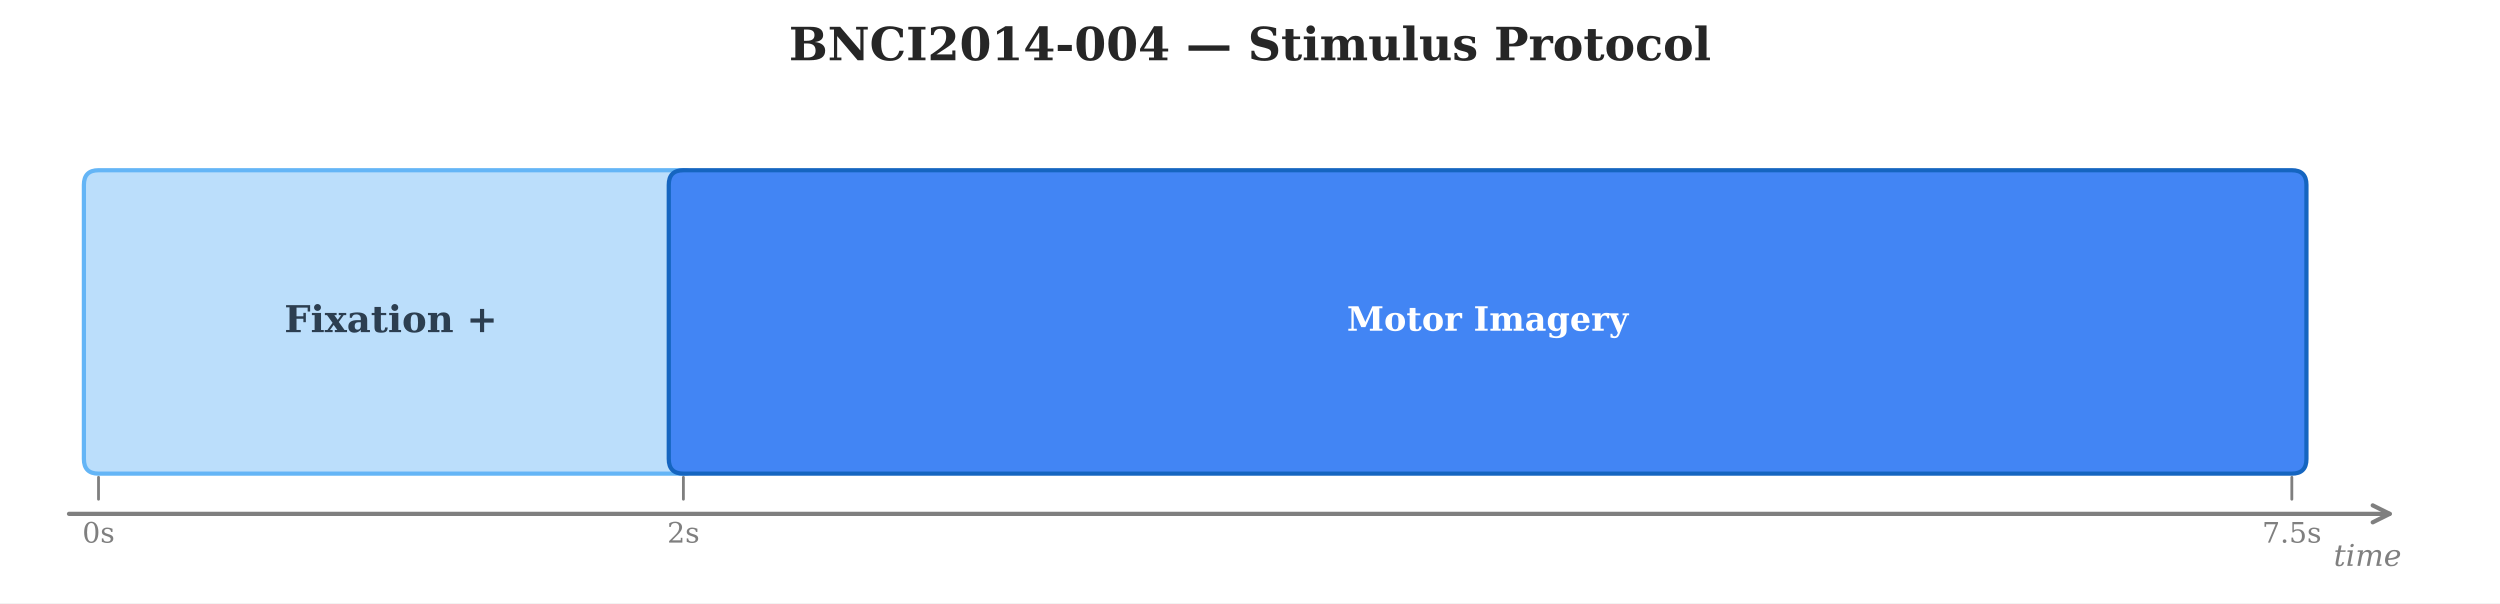
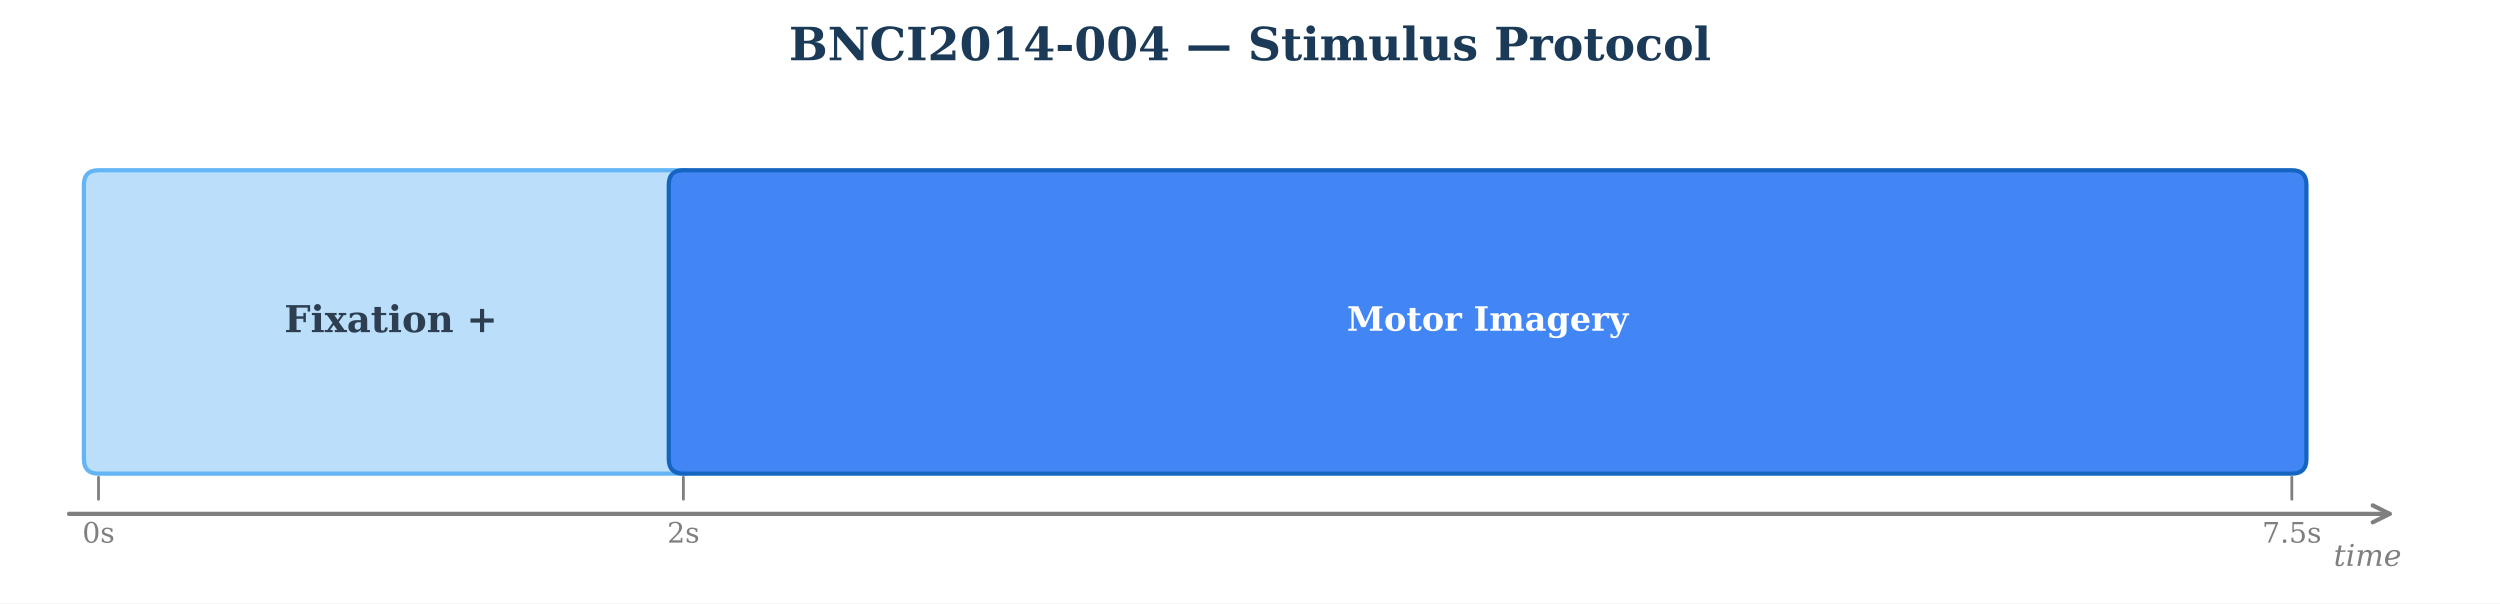
<svg xmlns="http://www.w3.org/2000/svg" xmlns:xlink="http://www.w3.org/1999/xlink" width="708.48pt" height="170.95pt" viewBox="0 0 708.48 170.95" version="1.1">
  <defs>
    <style type="text/css">*{stroke-linejoin: round; stroke-linecap: butt}</style>
  </defs>
  <g id="figure_1">
    <g id="patch_1">
      <path d="M 0 170.95  L 708.48 170.95  L 708.48 0  L 0 0  z " style="fill: #ffffff" />
    </g>
    <g id="axes_1">
      <g id="patch_2">
-         <path d="M 27.919 134.226  L 193.669 134.226  Q 197.813 134.226 197.813 130.082  L 197.813 52.387  Q 197.813 48.243 193.669 48.243  L 27.919 48.243  Q 23.775 48.243 23.775 52.387  L 23.775 130.082  Q 23.775 134.226 27.919 134.226  z " clip-path="url(#pe26ab5d85b)" style="fill: #bbdefb; stroke: #64b5f6; stroke-width: 1.2" />
+         <path d="M 27.919 134.226  L 193.669 134.226  Q 197.813 134.226 197.813 130.082  L 197.813 52.387  Q 197.813 48.243 193.669 48.243  L 27.919 48.243  Q 23.775 48.243 23.775 52.387  L 23.775 130.082  Q 23.775 134.226 27.919 134.226  z " clip-path="url(#pf54afd7438)" style="fill: #bbdefb; stroke: #64b5f6; stroke-width: 1.2" />
      </g>
      <g id="patch_3">
-         <path d="M 193.669 134.226  L 649.483 134.226  Q 653.627 134.226 653.627 130.082  L 653.627 52.387  Q 653.627 48.243 649.483 48.243  L 193.669 48.243  Q 189.525 48.243 189.525 52.387  L 189.525 130.082  Q 189.525 134.226 193.669 134.226  z " clip-path="url(#pe26ab5d85b)" style="fill: #4285f4; stroke: #1565c0; stroke-width: 1.2" />
+         <path d="M 193.669 134.226  L 649.483 134.226  Q 653.627 134.226 653.627 130.082  L 653.627 52.387  Q 653.627 48.243 649.483 48.243  L 193.669 48.243  Q 189.525 48.243 189.525 52.387  L 189.525 130.082  Q 189.525 134.226 193.669 134.226  z " clip-path="url(#pf54afd7438)" style="fill: #4285f4; stroke: #1565c0; stroke-width: 1.2" />
      </g>
      <g id="line2d_1">
-         <path d="M 27.919 135.262  L 27.919 141.477  " clip-path="url(#pe26ab5d85b)" style="fill: none; stroke: #7f7f7f; stroke-width: 0.8; stroke-linecap: round" />
+         <path d="M 27.919 135.262  L 27.919 141.477  " clip-path="url(#pf54afd7438)" style="fill: none; stroke: #7f7f7f; stroke-width: 0.8; stroke-linecap: round" />
      </g>
      <g id="line2d_2">
-         <path d="M 193.669 135.262  L 193.669 141.477  " clip-path="url(#pe26ab5d85b)" style="fill: none; stroke: #7f7f7f; stroke-width: 0.8; stroke-linecap: round" />
+         <path d="M 193.669 135.262  L 193.669 141.477  " clip-path="url(#pf54afd7438)" style="fill: none; stroke: #7f7f7f; stroke-width: 0.8; stroke-linecap: round" />
      </g>
      <g id="line2d_3">
-         <path d="M 649.483 135.262  L 649.483 141.477  " clip-path="url(#pe26ab5d85b)" style="fill: none; stroke: #7f7f7f; stroke-width: 0.8; stroke-linecap: round" />
+         <path d="M 649.483 135.262  L 649.483 141.477  " clip-path="url(#pf54afd7438)" style="fill: none; stroke: #7f7f7f; stroke-width: 0.8; stroke-linecap: round" />
      </g>
      <g id="text_1">
-         <g clip-path="url(#pe26ab5d85b)">
+         <g clip-path="url(#pf54afd7438)">
          <g style="fill: #2c3e50" transform="translate(80.57536 94.13173) scale(0.105 -0.105)">
            <defs>
              <path id="DejaVuSerif-Bold-46" d="M 300 0  L 300 378  L 897 378  L 897 4288  L 300 4288  L 300 4666  L 4459 4666  L 4459 3566  L 4031 3566  L 4031 4238  L 2106 4238  L 2106 2741  L 3291 2741  L 3291 3334  L 3719 3334  L 3719 1722  L 3291 1722  L 3291 2316  L 2106 2316  L 2106 378  L 2841 378  L 2841 0  L 300 0  z " transform="scale(0.015625)" />
              <path id="DejaVuSerif-Bold-69" d="M 588 4263  Q 588 4516 763 4689  Q 938 4863 1191 4863  Q 1438 4863 1611 4689  Q 1784 4516 1784 4263  Q 1784 4016 1611 3842  Q 1438 3669 1191 3669  Q 938 3669 763 3841  Q 588 4013 588 4263  z M 1797 378  L 2272 378  L 2272 0  L 219 0  L 219 378  L 691 378  L 691 2944  L 219 2944  L 219 3322  L 1797 3322  L 1797 378  z " transform="scale(0.015625)" />
              <path id="DejaVuSerif-Bold-78" d="M 2247 2119  L 2834 2944  L 2425 2944  L 2425 3322  L 3719 3322  L 3719 2944  L 3278 2944  L 2431 1759  L 3419 378  L 3859 378  L 3859 0  L 1747 0  L 1747 378  L 2175 378  L 1550 1253  L 922 378  L 1369 378  L 1369 0  L 0 0  L 0 378  L 475 378  L 1356 1619  L 403 2944  L 31 2944  L 31 3322  L 2059 3322  L 2059 2944  L 1656 2944  L 2247 2119  z " transform="scale(0.015625)" />
              <path id="DejaVuSerif-Bold-61" d="M 3525 2041  L 3525 378  L 4000 378  L 4000 0  L 2419 0  L 2419 422  Q 2200 159 1931 34  Q 1663 -91 1319 -91  Q 809 -91 536 182  Q 263 456 263 966  Q 263 1525 655 1803  Q 1047 2081 1838 2081  L 2419 2081  L 2419 2278  Q 2419 2681 2228 2873  Q 2038 3066 1638 3066  Q 1306 3066 1126 2930  Q 947 2794 872 2484  L 519 2484  L 519 3200  Q 816 3306 1134 3359  Q 1453 3413 1806 3413  Q 2697 3413 3111 3081  Q 3525 2750 3525 2041  z M 2419 1044  L 2419 1709  L 2003 1709  Q 1694 1709 1528 1540  Q 1363 1372 1363 1056  Q 1363 741 1483 584  Q 1603 428 1850 428  Q 2106 428 2262 597  Q 2419 766 2419 1044  z " transform="scale(0.015625)" />
              <path id="DejaVuSerif-Bold-74" d="M 634 2944  L 153 2944  L 153 3322  L 634 3322  L 634 4353  L 1741 4353  L 1741 3322  L 2663 3322  L 2663 2944  L 1741 2944  L 1741 909  Q 1741 475 1809 369  Q 1878 263 2059 263  Q 2259 263 2356 397  Q 2453 531 2459 813  L 2925 813  Q 2897 313 2651 111  Q 2406 -91 1806 -91  Q 1122 -91 878 123  Q 634 338 634 909  L 634 2944  z " transform="scale(0.015625)" />
              <path id="DejaVuSerif-Bold-6f" d="M 2138 263  Q 2488 263 2630 563  Q 2772 863 2772 1663  Q 2772 2463 2631 2761  Q 2491 3059 2138 3059  Q 1784 3059 1640 2757  Q 1497 2456 1497 1663  Q 1497 869 1640 566  Q 1784 263 2138 263  z M 2138 -91  Q 1259 -91 761 376  Q 263 844 263 1663  Q 263 2484 761 2948  Q 1259 3413 2138 3413  Q 3019 3413 3516 2948  Q 4013 2484 4013 1663  Q 4013 844 3514 376  Q 3016 -91 2138 -91  z " transform="scale(0.015625)" />
              <path id="DejaVuSerif-Bold-6e" d="M 219 0  L 219 378  L 691 378  L 691 2944  L 219 2944  L 219 3322  L 1797 3322  L 1797 2853  Q 1997 3150 2253 3281  Q 2509 3413 2900 3413  Q 3459 3413 3745 3083  Q 4031 2753 4031 2113  L 4031 378  L 4506 378  L 4506 0  L 2522 0  L 2522 378  L 2925 378  L 2925 2144  Q 2925 2566 2817 2730  Q 2709 2894 2444 2894  Q 2109 2894 1953 2648  Q 1797 2403 1797 1869  L 1797 378  L 2203 378  L 2203 0  L 219 0  z " transform="scale(0.015625)" />
              <path id="DejaVuSerif-Bold-20" transform="scale(0.015625)" />
              <path id="DejaVuSerif-Bold-2b" d="M 3041 4013  L 3041 2369  L 4684 2369  L 4684 1650  L 3041 1650  L 3041 6  L 2322 6  L 2322 1650  L 678 1650  L 678 2369  L 2322 2369  L 2322 4013  L 3041 4013  z " transform="scale(0.015625)" />
            </defs>
            <use xlink:href="#DejaVuSerif-Bold-46" />
            <use xlink:href="#DejaVuSerif-Bold-69" transform="translate(70.99609 0)" />
            <use xlink:href="#DejaVuSerif-Bold-78" transform="translate(108.9844 0)" />
            <use xlink:href="#DejaVuSerif-Bold-61" transform="translate(168.6035 0)" />
            <use xlink:href="#DejaVuSerif-Bold-74" transform="translate(233.3984 0)" />
            <use xlink:href="#DejaVuSerif-Bold-69" transform="translate(279.5898 0)" />
            <use xlink:href="#DejaVuSerif-Bold-6f" transform="translate(317.5781 0)" />
            <use xlink:href="#DejaVuSerif-Bold-6e" transform="translate(384.2773 0)" />
            <use xlink:href="#DejaVuSerif-Bold-20" transform="translate(456.9824 0)" />
            <use xlink:href="#DejaVuSerif-Bold-2b" transform="translate(491.7969 0)" />
          </g>
        </g>
      </g>
      <g id="text_2">
-         <g clip-path="url(#pe26ab5d85b)">
+         <g clip-path="url(#pf54afd7438)">
          <g style="fill: #ffffff" transform="translate(381.6991 93.72071) scale(0.095 -0.095)">
            <defs>
              <path id="DejaVuSerif-Bold-4d" d="M 269 0  L 269 378  L 863 378  L 863 4288  L 269 4288  L 269 4666  L 2194 4666  L 3525 1672  L 4863 4666  L 6784 4666  L 6784 4288  L 6188 4288  L 6188 378  L 6784 378  L 6784 0  L 4384 0  L 4384 378  L 4978 378  L 4978 3938  L 3531 684  L 2741 684  L 1300 3938  L 1300 378  L 1894 378  L 1894 0  L 269 0  z " transform="scale(0.015625)" />
              <path id="DejaVuSerif-Bold-72" d="M 3438 3359  L 3438 2369  L 3084 2369  Q 3066 2634 2941 2764  Q 2816 2894 2578 2894  Q 2216 2894 2006 2575  Q 1797 2256 1797 1691  L 1797 378  L 2400 378  L 2400 0  L 219 0  L 219 378  L 691 378  L 691 2944  L 184 2944  L 184 3322  L 1797 3322  L 1797 2731  Q 1959 3078 2226 3245  Q 2494 3413 2881 3413  Q 2978 3413 3117 3398  Q 3256 3384 3438 3359  z " transform="scale(0.015625)" />
              <path id="DejaVuSerif-Bold-49" d="M 300 0  L 300 378  L 897 378  L 897 4288  L 300 4288  L 300 4666  L 2700 4666  L 2700 4288  L 2100 4288  L 2100 378  L 2700 378  L 2700 0  L 300 0  z " transform="scale(0.015625)" />
              <path id="DejaVuSerif-Bold-6d" d="M 3884 2778  Q 4116 3109 4384 3261  Q 4653 3413 5013 3413  Q 5584 3413 5867 3089  Q 6150 2766 6150 2113  L 6150 378  L 6625 378  L 6625 0  L 4647 0  L 4647 378  L 5044 378  L 5044 1947  Q 5044 2569 4948 2731  Q 4853 2894 4594 2894  Q 4300 2894 4137 2667  Q 3975 2441 3975 2022  L 3975 378  L 4372 378  L 4372 0  L 2472 0  L 2472 378  L 2869 378  L 2869 1947  Q 2869 2569 2772 2731  Q 2675 2894 2419 2894  Q 2122 2894 1959 2667  Q 1797 2441 1797 2022  L 1797 378  L 2194 378  L 2194 0  L 219 0  L 219 378  L 691 378  L 691 2944  L 219 2944  L 219 3322  L 1797 3322  L 1797 2853  Q 1991 3144 2241 3278  Q 2491 3413 2834 3413  Q 3241 3413 3494 3258  Q 3747 3103 3884 2778  z " transform="scale(0.015625)" />
              <path id="DejaVuSerif-Bold-67" d="M 3853 2944  L 3853 44  Q 3853 -656 3354 -1039  Q 2856 -1422 1947 -1422  Q 1616 -1422 1275 -1370  Q 934 -1319 575 -1216  L 575 -422  L 928 -422  Q 975 -750 1192 -909  Q 1409 -1069 1813 -1069  Q 2325 -1069 2536 -823  Q 2747 -578 2747 44  L 2747 422  Q 2606 163 2367 36  Q 2128 -91 1778 -91  Q 1072 -91 667 378  Q 263 847 263 1663  Q 263 2481 667 2947  Q 1072 3413 1778 3413  Q 2128 3413 2367 3286  Q 2606 3159 2747 2900  L 2747 3322  L 4325 3322  L 4325 2944  L 3853 2944  z M 2747 1825  Q 2747 2406 2597 2665  Q 2447 2925 2119 2925  Q 1775 2925 1636 2651  Q 1497 2378 1497 1663  Q 1497 947 1637 672  Q 1778 397 2119 397  Q 2447 397 2597 656  Q 2747 916 2747 1497  L 2747 1825  z " transform="scale(0.015625)" />
              <path id="DejaVuSerif-Bold-65" d="M 2566 1875  Q 2566 2531 2444 2795  Q 2322 3059 2028 3059  Q 1744 3059 1620 2800  Q 1497 2541 1497 1931  L 1497 1875  L 2566 1875  z M 3781 1503  L 1497 1503  L 1497 1478  Q 1497 834 1690 548  Q 1884 263 2316 263  Q 2675 263 2897 453  Q 3119 644 3181 1006  L 3700 1006  Q 3566 441 3166 175  Q 2766 -91 2047 -91  Q 1184 -91 723 364  Q 263 819 263 1663  Q 263 2488 734 2950  Q 1206 3413 2047 3413  Q 2872 3413 3312 2927  Q 3753 2441 3781 1503  z " transform="scale(0.015625)" />
              <path id="DejaVuSerif-Bold-79" d="M 1997 -750  Q 1847 -1116 1634 -1269  Q 1422 -1422 1063 -1422  Q 909 -1422 721 -1387  Q 534 -1353 313 -1288  L 313 -594  L 666 -597  Q 675 -838 779 -953  Q 884 -1069 1094 -1069  Q 1297 -1069 1422 -958  Q 1547 -847 1672 -538  L 1722 -422  L 275 2944  L -84 2944  L -84 3322  L 1831 3322  L 1831 2944  L 1434 2944  L 2278 978  L 3066 2944  L 2625 2944  L 2625 3322  L 3872 3322  L 3872 2944  L 3469 2944  L 1997 -750  z " transform="scale(0.015625)" />
            </defs>
            <use xlink:href="#DejaVuSerif-Bold-4d" />
            <use xlink:href="#DejaVuSerif-Bold-6f" transform="translate(110.6934 0)" />
            <use xlink:href="#DejaVuSerif-Bold-74" transform="translate(177.3926 0)" />
            <use xlink:href="#DejaVuSerif-Bold-6f" transform="translate(223.584 0)" />
            <use xlink:href="#DejaVuSerif-Bold-72" transform="translate(290.2832 0)" />
            <use xlink:href="#DejaVuSerif-Bold-20" transform="translate(342.9688 0)" />
            <use xlink:href="#DejaVuSerif-Bold-49" transform="translate(377.7832 0)" />
            <use xlink:href="#DejaVuSerif-Bold-6d" transform="translate(424.5605 0)" />
            <use xlink:href="#DejaVuSerif-Bold-61" transform="translate(530.3711 0)" />
            <use xlink:href="#DejaVuSerif-Bold-67" transform="translate(595.166 0)" />
            <use xlink:href="#DejaVuSerif-Bold-65" transform="translate(665.0879 0)" />
            <use xlink:href="#DejaVuSerif-Bold-72" transform="translate(728.7109 0)" />
            <use xlink:href="#DejaVuSerif-Bold-79" transform="translate(781.3965 0)" />
          </g>
        </g>
      </g>
      <g id="text_3">
        <g style="fill: #7f7f7f" transform="translate(23.32131 153.7719) scale(0.08 -0.08)">
          <defs>
            <path id="DejaVuSerif-30" d="M 2034 219  Q 2513 219 2750 744  Q 2988 1269 2988 2328  Q 2988 3391 2750 3916  Q 2513 4441 2034 4441  Q 1556 4441 1318 3916  Q 1081 3391 1081 2328  Q 1081 1269 1318 744  Q 1556 219 2034 219  z M 2034 -91  Q 1275 -91 848 546  Q 422 1184 422 2328  Q 422 3475 848 4112  Q 1275 4750 2034 4750  Q 2797 4750 3222 4112  Q 3647 3475 3647 2328  Q 3647 1184 3222 546  Q 2797 -91 2034 -91  z " transform="scale(0.015625)" />
            <path id="DejaVuSerif-73" d="M 359 184  L 359 959  L 691 959  Q 703 588 923 403  Q 1144 219 1575 219  Q 1963 219 2166 364  Q 2369 509 2369 788  Q 2369 1006 2220 1140  Q 2072 1275 1594 1428  L 1178 1569  Q 750 1706 558 1912  Q 366 2119 366 2438  Q 366 2894 700 3153  Q 1034 3413 1625 3413  Q 1888 3413 2178 3344  Q 2469 3275 2778 3144  L 2778 2419  L 2447 2419  Q 2434 2741 2221 2922  Q 2009 3103 1644 3103  Q 1281 3103 1095 2975  Q 909 2847 909 2591  Q 909 2381 1050 2254  Q 1191 2128 1613 1997  L 2069 1856  Q 2541 1709 2748 1489  Q 2956 1269 2956 922  Q 2956 450 2595 179  Q 2234 -91 1600 -91  Q 1278 -91 972 -22  Q 666 47 359 184  z " transform="scale(0.015625)" />
          </defs>
          <use xlink:href="#DejaVuSerif-30" />
          <use xlink:href="#DejaVuSerif-73" transform="translate(63.62305 0)" />
        </g>
      </g>
      <g id="text_4">
        <g style="fill: #7f7f7f" transform="translate(189.0718 153.7719) scale(0.08 -0.08)">
          <defs>
            <path id="DejaVuSerif-32" d="M 819 3553  L 469 3553  L 469 4384  Q 803 4563 1142 4656  Q 1481 4750 1806 4750  Q 2534 4750 2956 4397  Q 3378 4044 3378 3438  Q 3378 2753 2422 1800  Q 2347 1728 2309 1691  L 1131 513  L 3078 513  L 3078 1088  L 3444 1088  L 3444 0  L 434 0  L 434 341  L 1850 1753  Q 2319 2222 2519 2614  Q 2719 3006 2719 3438  Q 2719 3909 2473 4175  Q 2228 4441 1797 4441  Q 1350 4441 1106 4219  Q 863 3997 819 3553  z " transform="scale(0.015625)" />
          </defs>
          <use xlink:href="#DejaVuSerif-32" />
          <use xlink:href="#DejaVuSerif-73" transform="translate(63.62305 0)" />
        </g>
      </g>
      <g id="text_5">
        <g style="fill: #7f7f7f" transform="translate(641.0692 153.7719) scale(0.08 -0.08)">
          <defs>
            <path id="DejaVuSerif-37" d="M 3609 4347  L 1784 0  L 1319 0  L 3059 4153  L 903 4153  L 903 3578  L 538 3578  L 538 4666  L 3609 4666  L 3609 4347  z " transform="scale(0.015625)" />
            <path id="DejaVuSerif-2e" d="M 603 325  Q 603 500 722 622  Q 841 744 1019 744  Q 1191 744 1312 622  Q 1434 500 1434 325  Q 1434 153 1312 31  Q 1191 -91 1019 -91  Q 841 -91 722 29  Q 603 150 603 325  z " transform="scale(0.015625)" />
            <path id="DejaVuSerif-35" d="M 3219 4666  L 3219 4153  L 1081 4153  L 1081 2816  Q 1244 2928 1461 2984  Q 1678 3041 1947 3041  Q 2703 3041 3140 2622  Q 3578 2203 3578 1478  Q 3578 738 3136 323  Q 2694 -91 1894 -91  Q 1572 -91 1234 -12  Q 897 66 544 225  L 544 1131  L 897 1131  Q 925 688 1179 453  Q 1434 219 1894 219  Q 2388 219 2653 544  Q 2919 869 2919 1478  Q 2919 2084 2655 2407  Q 2391 2731 1894 2731  Q 1613 2731 1398 2631  Q 1184 2531 1019 2322  L 750 2322  L 750 4666  L 3219 4666  z " transform="scale(0.015625)" />
          </defs>
          <use xlink:href="#DejaVuSerif-37" />
          <use xlink:href="#DejaVuSerif-2e" transform="translate(63.62305 0)" />
          <use xlink:href="#DejaVuSerif-35" transform="translate(95.41016 0)" />
          <use xlink:href="#DejaVuSerif-73" transform="translate(159.0332 0)" />
        </g>
      </g>
      <g id="patch_4">
        <path d="M 19.56 145.621  Q 349.061 145.621 677.22 145.621  " style="fill: none; stroke: #7f7f7f; stroke-width: 1.2; stroke-linecap: round" />
        <path d="M 672.42 143.221  L 677.22 145.621  L 672.42 148.021  " style="fill: none; stroke: #7f7f7f; stroke-width: 1.2; stroke-linecap: round" />
      </g>
      <g id="text_6">
        <g style="fill: #7f7f7f" transform="translate(661.3353 160.3674) scale(0.085 -0.085)">
          <defs>
            <path id="DejaVuSerif-Italic-74" d="M 856 2988  L 350 2988  L 416 3322  L 922 3322  L 1122 4353  L 1700 4353  L 1500 3322  L 2581 3322  L 2516 2988  L 1434 2988  L 1025 878  Q 978 631 978 488  Q 978 388 1000 338  Q 1059 219 1278 219  Q 1503 219 1633 351  Q 1763 484 1825 781  L 2259 781  Q 2147 328 1884 118  Q 1622 -91 1169 -91  Q 672 -91 506 131  Q 406 266 406 516  Q 406 675 447 878  L 856 2988  z " transform="scale(0.015625)" />
            <path id="DejaVuSerif-Italic-69" d="M 1009 4353  Q 1038 4497 1163 4603  Q 1288 4709 1434 4709  Q 1578 4709 1663 4603  Q 1728 4522 1728 4422  Q 1728 4388 1719 4353  Q 1691 4206 1567 4103  Q 1444 4000 1297 4000  Q 1150 4000 1066 4103  Q 1003 4181 1003 4281  Q 1003 4316 1009 4353  z M 963 331  L 1506 331  L 1444 0  L 325 0  L 903 2988  L 353 2988  L 419 3322  L 1544 3322  L 963 331  z " transform="scale(0.015625)" />
            <path id="DejaVuSerif-Italic-6d" d="M 3503 2675  Q 3741 3041 4034 3227  Q 4328 3413 4672 3413  Q 5194 3413 5388 3088  Q 5503 2894 5503 2578  Q 5503 2372 5453 2113  L 5106 331  L 5625 331  L 5563 0  L 4469 0  L 4866 2047  Q 4913 2291 4913 2466  Q 4913 2659 4856 2772  Q 4750 2988 4403 2988  Q 4019 2988 3761 2697  Q 3503 2406 3394 1850  L 3034 0  L 2459 0  L 2863 2069  Q 2906 2303 2906 2472  Q 2906 2666 2850 2775  Q 2741 2988 2394 2988  Q 2009 2988 1751 2697  Q 1494 2406 1384 1850  L 1025 0  L 450 0  L 1031 2994  L 481 2994  L 544 3322  L 1669 3322  L 1556 2731  Q 1778 3063 2059 3238  Q 2341 3413 2653 3413  Q 3041 3413 3262 3220  Q 3484 3028 3503 2675  z " transform="scale(0.015625)" />
            <path id="DejaVuSerif-Italic-65" d="M 938 1275  Q 925 1156 925 1050  Q 925 756 1031 563  Q 1216 219 1709 219  Q 2072 219 2250 328  Q 2569 525 2644 778  L 3066 778  Q 2941 381 2475 103  Q 2150 -91 1506 -91  Q 863 -91 516 388  Q 272 722 272 1206  Q 272 1419 319 1659  Q 472 2450 1000 2931  Q 1528 3413 2278 3413  Q 3500 3413 3500 2547  Q 3500 1913 2859 1603  Q 2206 1288 938 1275  z M 2541 1975  Q 2891 2181 2891 2569  Q 2891 3103 2181 3103  Q 1763 3103 1472 2784  Q 1181 2466 1003 1606  Q 2006 1653 2541 1975  z " transform="scale(0.015625)" />
          </defs>
          <use xlink:href="#DejaVuSerif-Italic-74" />
          <use xlink:href="#DejaVuSerif-Italic-69" transform="translate(40.18555 0)" />
          <use xlink:href="#DejaVuSerif-Italic-6d" transform="translate(72.16797 0)" />
          <use xlink:href="#DejaVuSerif-Italic-65" transform="translate(166.9922 0)" />
        </g>
      </g>
      <g id="text_7">
-         <g style="fill: #262626" transform="translate(223.5748 17.07797) scale(0.13 -0.13)">
+         <g style="fill: #1b3a57" transform="translate(223.5748 17.07797) scale(0.13 -0.13)">
          <defs>
            <path id="DejaVuSerif-Bold-42" d="M 300 0  L 300 378  L 897 378  L 897 4288  L 300 4288  L 300 4666  L 3066 4666  Q 3919 4666 4347 4378  Q 4775 4091 4775 3513  Q 4775 3097 4479 2853  Q 4184 2609 3603 2547  Q 4306 2481 4681 2172  Q 5056 1863 5056 1350  Q 5056 656 4532 328  Q 4009 0 2894 0  L 300 0  z M 2100 2719  L 2509 2719  Q 3047 2719 3306 2914  Q 3566 3109 3566 3513  Q 3566 3919 3314 4103  Q 3063 4288 2509 4288  L 2100 4288  L 2100 2719  z M 2100 378  L 2547 378  Q 3144 378 3431 615  Q 3719 853 3719 1350  Q 3719 1850 3428 2097  Q 3138 2344 2547 2344  L 2100 2344  L 2100 378  z " transform="scale(0.015625)" />
            <path id="DejaVuSerif-Bold-4e" d="M 281 0  L 281 378  L 878 378  L 878 4288  L 281 4288  L 281 4666  L 1741 4666  L 4556 1363  L 4556 4288  L 3963 4288  L 3963 4666  L 5594 4666  L 5594 4288  L 4997 4288  L 4997 0  L 4178 0  L 1319 3372  L 1319 378  L 1913 378  L 1913 0  L 281 0  z " transform="scale(0.015625)" />
            <path id="DejaVuSerif-Bold-43" d="M 4769 1331  Q 4584 609 4106 259  Q 3628 -91 2822 -91  Q 1641 -91 955 561  Q 269 1213 269 2328  Q 269 3447 955 4098  Q 1641 4750 2822 4750  Q 3238 4750 3688 4650  Q 4138 4550 4641 4347  L 4641 3200  L 4244 3200  Q 4122 3788 3800 4080  Q 3478 4372 2950 4372  Q 2269 4372 1937 3870  Q 1606 3369 1606 2328  Q 1606 1288 1937 788  Q 2269 288 2956 288  Q 3422 288 3717 547  Q 4013 806 4147 1331  L 4769 1331  z " transform="scale(0.015625)" />
            <path id="DejaVuSerif-Bold-32" d="M 844 3513  L 469 3513  L 469 4519  Q 850 4634 1223 4692  Q 1597 4750 1978 4750  Q 2869 4750 3367 4386  Q 3866 4022 3866 3372  Q 3866 2909 3591 2542  Q 3316 2175 2541 1672  L 1241 819  L 3450 819  L 3450 1369  L 3878 1369  L 3878 0  L 428 0  L 428 763  L 1119 1241  Q 2003 1850 2297 2278  Q 2591 2706 2591 3278  Q 2591 3819 2367 4101  Q 2144 4384 1716 4384  Q 1347 4384 1125 4161  Q 903 3938 844 3513  z " transform="scale(0.015625)" />
            <path id="DejaVuSerif-Bold-30" d="M 2228 275  Q 2603 275 2742 615  Q 2881 956 2881 2328  Q 2881 3691 2742 4037  Q 2603 4384 2228 4384  Q 1853 4384 1714 4043  Q 1575 3703 1575 2328  Q 1575 956 1714 615  Q 1853 275 2228 275  z M 2228 -91  Q 1294 -91 797 532  Q 300 1156 300 2328  Q 300 3500 797 4125  Q 1294 4750 2228 4750  Q 3159 4750 3656 4125  Q 4153 3500 4153 2328  Q 4153 1156 3656 532  Q 3159 -91 2228 -91  z " transform="scale(0.015625)" />
            <path id="DejaVuSerif-Bold-31" d="M 878 0  L 878 378  L 1753 378  L 1753 4153  L 781 3578  L 781 4044  L 1953 4750  L 2938 4750  L 2938 378  L 3816 378  L 3816 0  L 878 0  z " transform="scale(0.015625)" />
            <path id="DejaVuSerif-Bold-34" d="M 4084 0  L 1516 0  L 1516 378  L 2209 378  L 2209 1228  L 263 1228  L 263 1588  L 2216 4750  L 3391 4750  L 3391 1631  L 4191 1631  L 4191 1228  L 3391 1228  L 3391 378  L 4084 378  L 4084 0  z M 2209 1631  L 2209 3897  L 819 1631  L 2209 1631  z " transform="scale(0.015625)" />
            <path id="DejaVuSerif-Bold-2d" d="M 347 2138  L 2309 2138  L 2309 1294  L 347 1294  L 347 2138  z " transform="scale(0.015625)" />
            <path id="DejaVuSerif-Bold-2014" d="M 344 2075  L 6056 2075  L 6056 1325  L 344 1325  L 344 2075  z " transform="scale(0.015625)" />
            <path id="DejaVuSerif-Bold-53" d="M 494 225  L 494 1331  L 891 1331  Q 981 806 1318 547  Q 1656 288 2253 288  Q 2738 288 2991 472  Q 3244 656 3244 1013  Q 3244 1294 3072 1450  Q 2900 1606 2363 1741  L 1663 1913  Q 978 2088 700 2398  Q 422 2709 422 3284  Q 422 3978 883 4364  Q 1344 4750 2175 4750  Q 2584 4750 3026 4681  Q 3469 4613 3944 4475  L 3944 3444  L 3547 3444  Q 3456 3925 3150 4148  Q 2844 4372 2278 4372  Q 1816 4372 1580 4211  Q 1344 4050 1344 3731  Q 1344 3441 1506 3289  Q 1669 3138 2303 2975  L 3003 2803  Q 3653 2641 3945 2297  Q 4238 1953 4238 1350  Q 4238 644 3750 276  Q 3263 -91 2316 -91  Q 1859 -91 1409 -12  Q 959 66 494 225  z " transform="scale(0.015625)" />
            <path id="DejaVuSerif-Bold-75" d="M 3963 3322  L 3963 378  L 4434 378  L 4434 0  L 2853 0  L 2853 469  Q 2656 172 2400 40  Q 2144 -91 1753 -91  Q 1194 -91 908 239  Q 622 569 622 1209  L 622 2944  L 147 2944  L 147 3322  L 1728 3322  L 1728 1381  Q 1728 763 1831 595  Q 1934 428 2209 428  Q 2544 428 2698 675  Q 2853 922 2853 1459  L 2853 2944  L 2450 2944  L 2450 3322  L 3963 3322  z " transform="scale(0.015625)" />
            <path id="DejaVuSerif-Bold-6c" d="M 1797 378  L 2272 378  L 2272 0  L 219 0  L 219 378  L 691 378  L 691 4488  L 219 4488  L 219 4863  L 1797 4863  L 1797 378  z " transform="scale(0.015625)" />
            <path id="DejaVuSerif-Bold-73" d="M 300 97  L 300 1025  L 653 1025  Q 697 653 931 458  Q 1166 263 1569 263  Q 1906 263 2086 380  Q 2266 497 2266 716  Q 2266 916 2152 1025  Q 2038 1134 1709 1216  L 1253 1331  Q 738 1459 506 1698  Q 275 1938 275 2344  Q 275 2884 650 3148  Q 1025 3413 1806 3413  Q 2100 3413 2433 3364  Q 2766 3316 3169 3213  L 3169 2375  L 2816 2375  Q 2788 2716 2573 2887  Q 2359 3059 1959 3059  Q 1622 3059 1448 2951  Q 1275 2844 1275 2638  Q 1275 2469 1375 2372  Q 1475 2275 1734 2209  L 2188 2094  Q 2841 1928 3091 1684  Q 3341 1441 3341 1006  Q 3341 444 2939 176  Q 2538 -91 1691 -91  Q 1381 -91 1034 -44  Q 688 3 300 97  z " transform="scale(0.015625)" />
            <path id="DejaVuSerif-Bold-50" d="M 300 0  L 300 378  L 897 378  L 897 4288  L 300 4288  L 300 4666  L 2956 4666  Q 3734 4666 4193 4295  Q 4653 3925 4653 3303  Q 4653 2678 4192 2304  Q 3731 1931 2956 1931  L 2100 1931  L 2100 378  L 2853 378  L 2853 0  L 300 0  z M 2100 2309  L 2450 2309  Q 2856 2309 3098 2579  Q 3341 2850 3341 3303  Q 3341 3753 3100 4020  Q 2859 4288 2450 4288  L 2100 4288  L 2100 2309  z " transform="scale(0.015625)" />
            <path id="DejaVuSerif-Bold-63" d="M 3609 1038  Q 3491 469 3123 189  Q 2756 -91 2125 -91  Q 1238 -91 750 368  Q 263 828 263 1663  Q 263 2488 744 2950  Q 1225 3413 2081 3413  Q 2428 3413 2781 3347  Q 3134 3281 3500 3150  L 3500 2228  L 3150 2228  Q 3100 2650 2903 2854  Q 2706 3059 2350 3059  Q 1888 3059 1692 2746  Q 1497 2434 1497 1663  Q 1497 909 1687 586  Q 1878 263 2309 263  Q 2644 263 2845 463  Q 3047 663 3091 1038  L 3609 1038  z " transform="scale(0.015625)" />
          </defs>
          <use xlink:href="#DejaVuSerif-Bold-42" />
          <use xlink:href="#DejaVuSerif-Bold-4e" transform="translate(84.52148 0)" />
          <use xlink:href="#DejaVuSerif-Bold-43" transform="translate(175.9277 0)" />
          <use xlink:href="#DejaVuSerif-Bold-49" transform="translate(255.5176 0)" />
          <use xlink:href="#DejaVuSerif-Bold-32" transform="translate(302.2949 0)" />
          <use xlink:href="#DejaVuSerif-Bold-30" transform="translate(371.875 0)" />
          <use xlink:href="#DejaVuSerif-Bold-31" transform="translate(441.4551 0)" />
          <use xlink:href="#DejaVuSerif-Bold-34" transform="translate(511.0352 0)" />
          <use xlink:href="#DejaVuSerif-Bold-2d" transform="translate(580.6152 0)" />
          <use xlink:href="#DejaVuSerif-Bold-30" transform="translate(622.1191 0)" />
          <use xlink:href="#DejaVuSerif-Bold-30" transform="translate(691.6992 0)" />
          <use xlink:href="#DejaVuSerif-Bold-34" transform="translate(761.2793 0)" />
          <use xlink:href="#DejaVuSerif-Bold-20" transform="translate(830.8594 0)" />
          <use xlink:href="#DejaVuSerif-Bold-2014" transform="translate(865.6738 0)" />
          <use xlink:href="#DejaVuSerif-Bold-20" transform="translate(965.6738 0)" />
          <use xlink:href="#DejaVuSerif-Bold-53" transform="translate(1000.488 0)" />
          <use xlink:href="#DejaVuSerif-Bold-74" transform="translate(1072.705 0)" />
          <use xlink:href="#DejaVuSerif-Bold-69" transform="translate(1118.896 0)" />
          <use xlink:href="#DejaVuSerif-Bold-6d" transform="translate(1156.885 0)" />
          <use xlink:href="#DejaVuSerif-Bold-75" transform="translate(1262.695 0)" />
          <use xlink:href="#DejaVuSerif-Bold-6c" transform="translate(1335.4 0)" />
          <use xlink:href="#DejaVuSerif-Bold-75" transform="translate(1373.389 0)" />
          <use xlink:href="#DejaVuSerif-Bold-73" transform="translate(1446.094 0)" />
          <use xlink:href="#DejaVuSerif-Bold-20" transform="translate(1502.393 0)" />
          <use xlink:href="#DejaVuSerif-Bold-50" transform="translate(1537.207 0)" />
          <use xlink:href="#DejaVuSerif-Bold-72" transform="translate(1612.402 0)" />
          <use xlink:href="#DejaVuSerif-Bold-6f" transform="translate(1665.088 0)" />
          <use xlink:href="#DejaVuSerif-Bold-74" transform="translate(1731.787 0)" />
          <use xlink:href="#DejaVuSerif-Bold-6f" transform="translate(1777.979 0)" />
          <use xlink:href="#DejaVuSerif-Bold-63" transform="translate(1844.678 0)" />
          <use xlink:href="#DejaVuSerif-Bold-6f" transform="translate(1905.566 0)" />
          <use xlink:href="#DejaVuSerif-Bold-6c" transform="translate(1972.266 0)" />
        </g>
      </g>
    </g>
  </g>
  <defs>
-     <clipPath id="pe26ab5d85b">
+     <clipPath id="pf54afd7438">
      <rect x="7.2" y="29.078" width="694.08" height="134.672" />
    </clipPath>
  </defs>
</svg>
